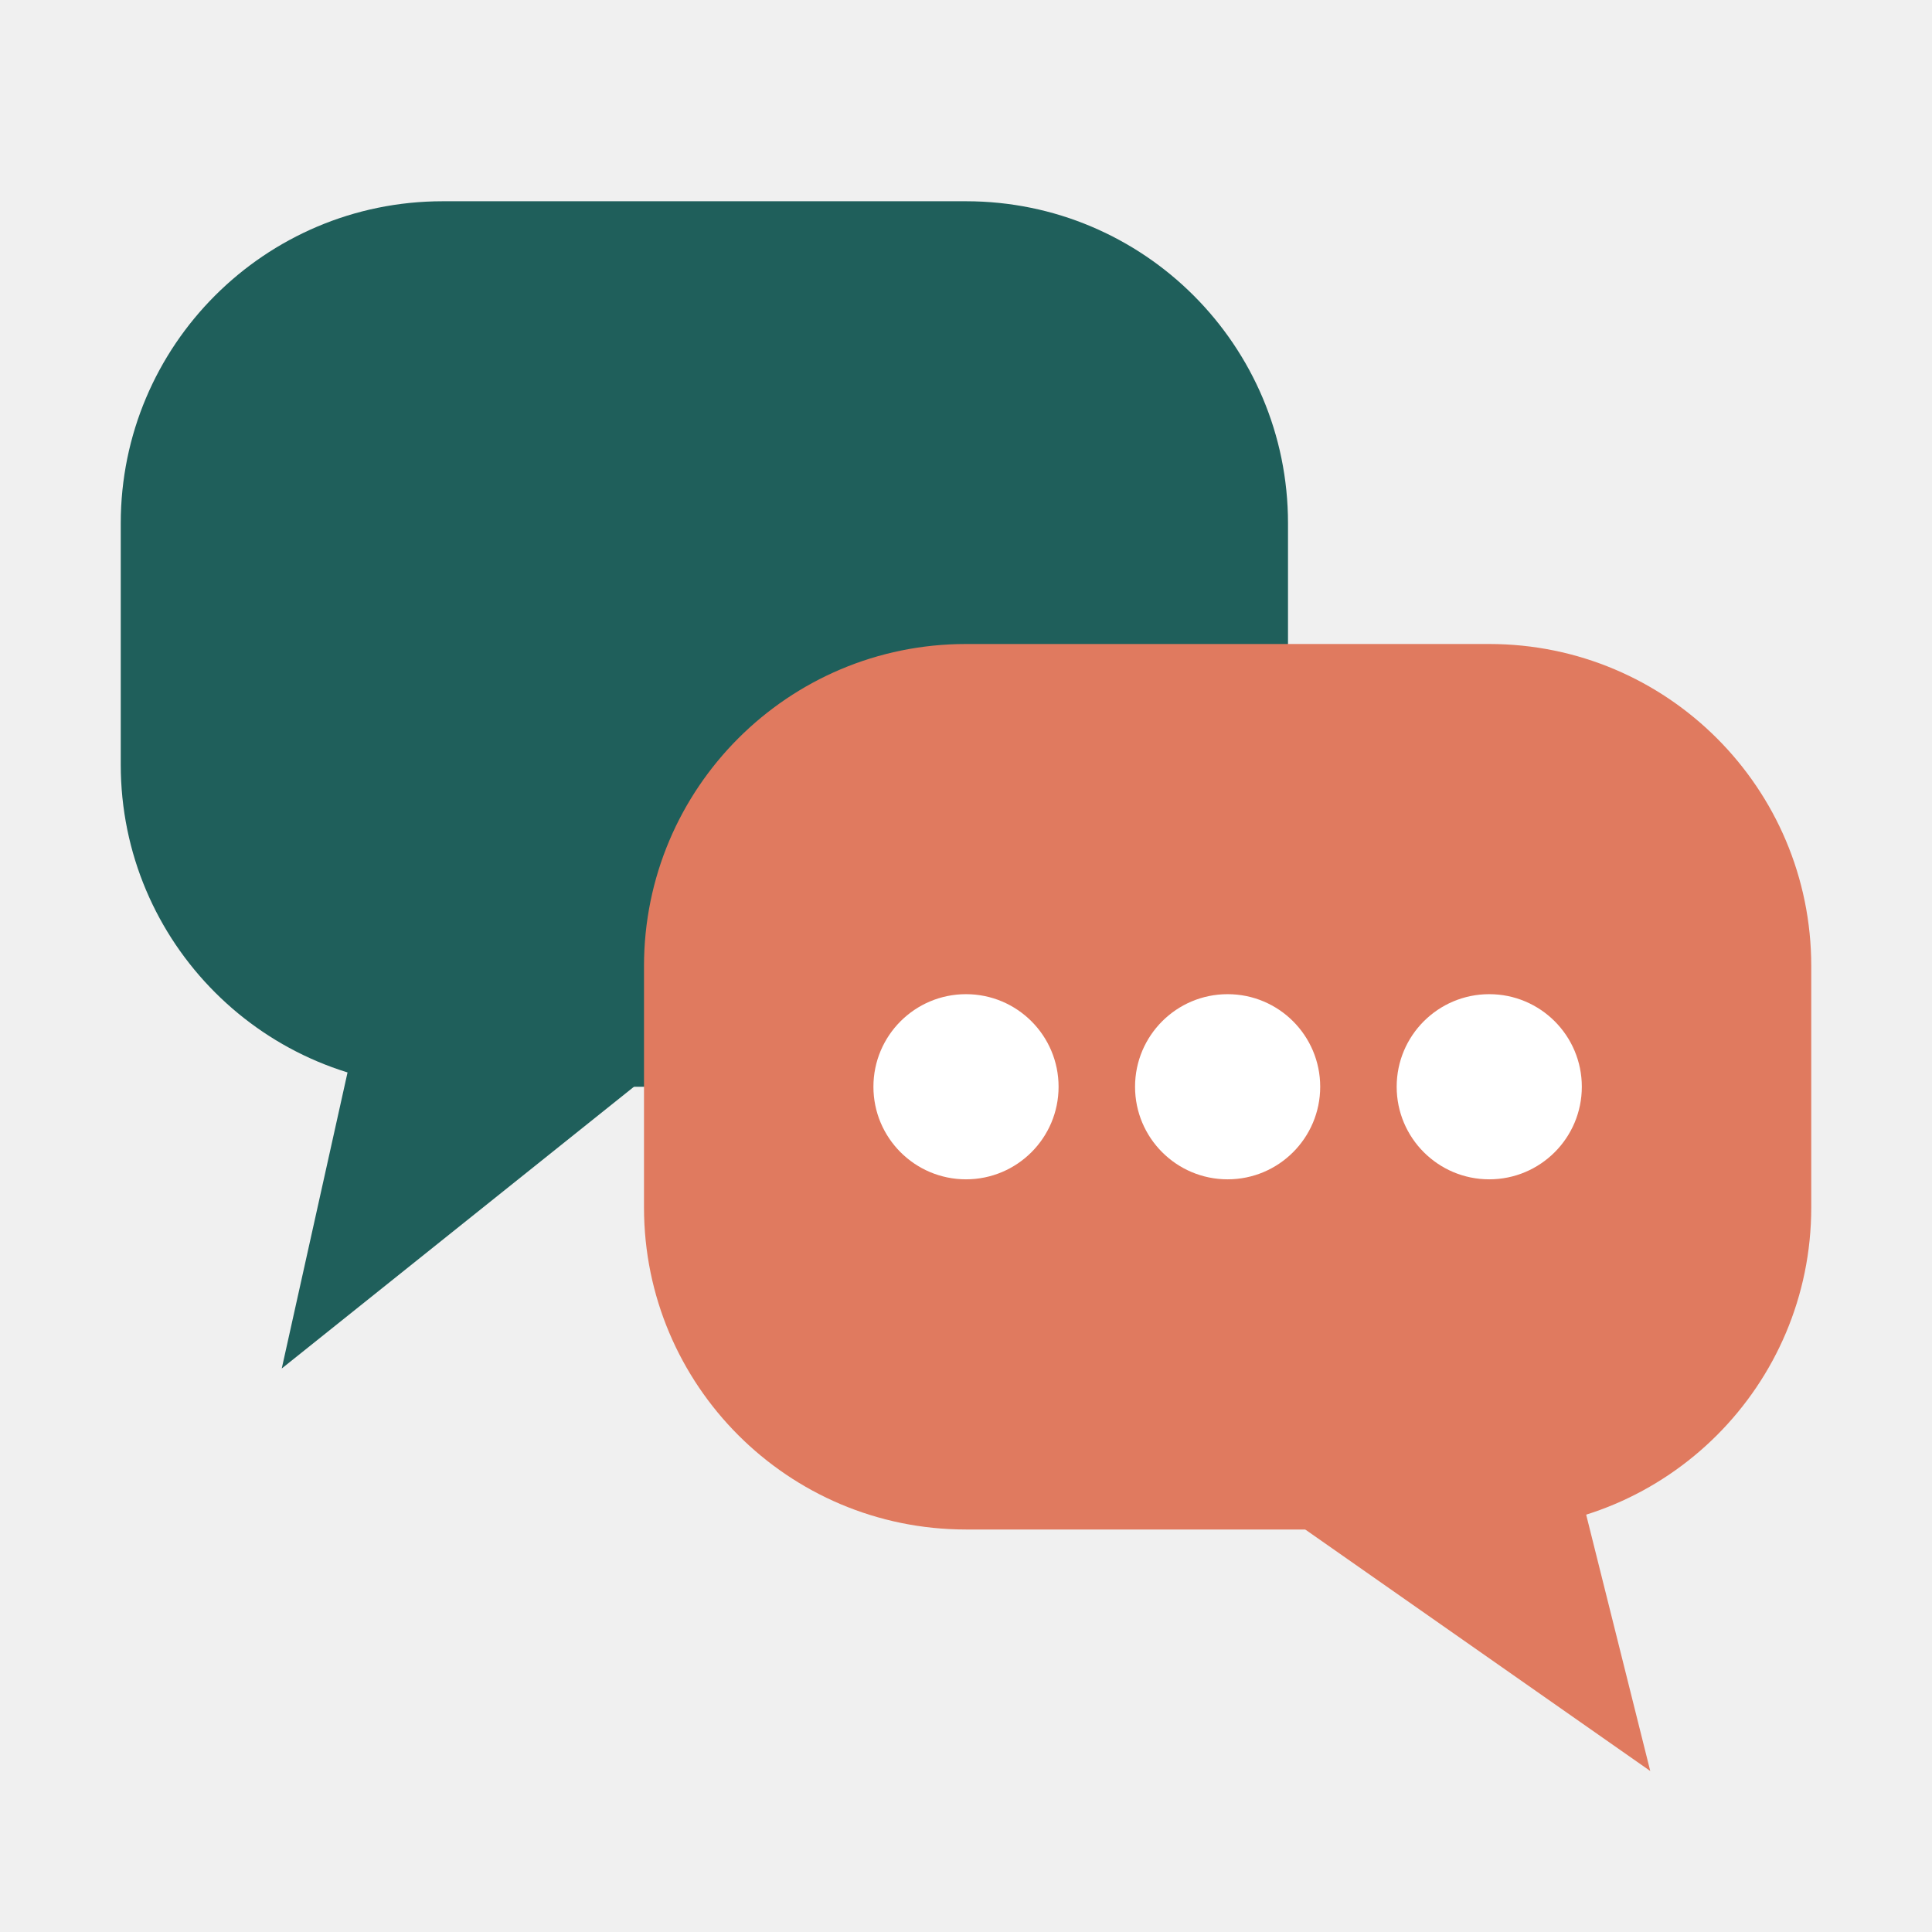
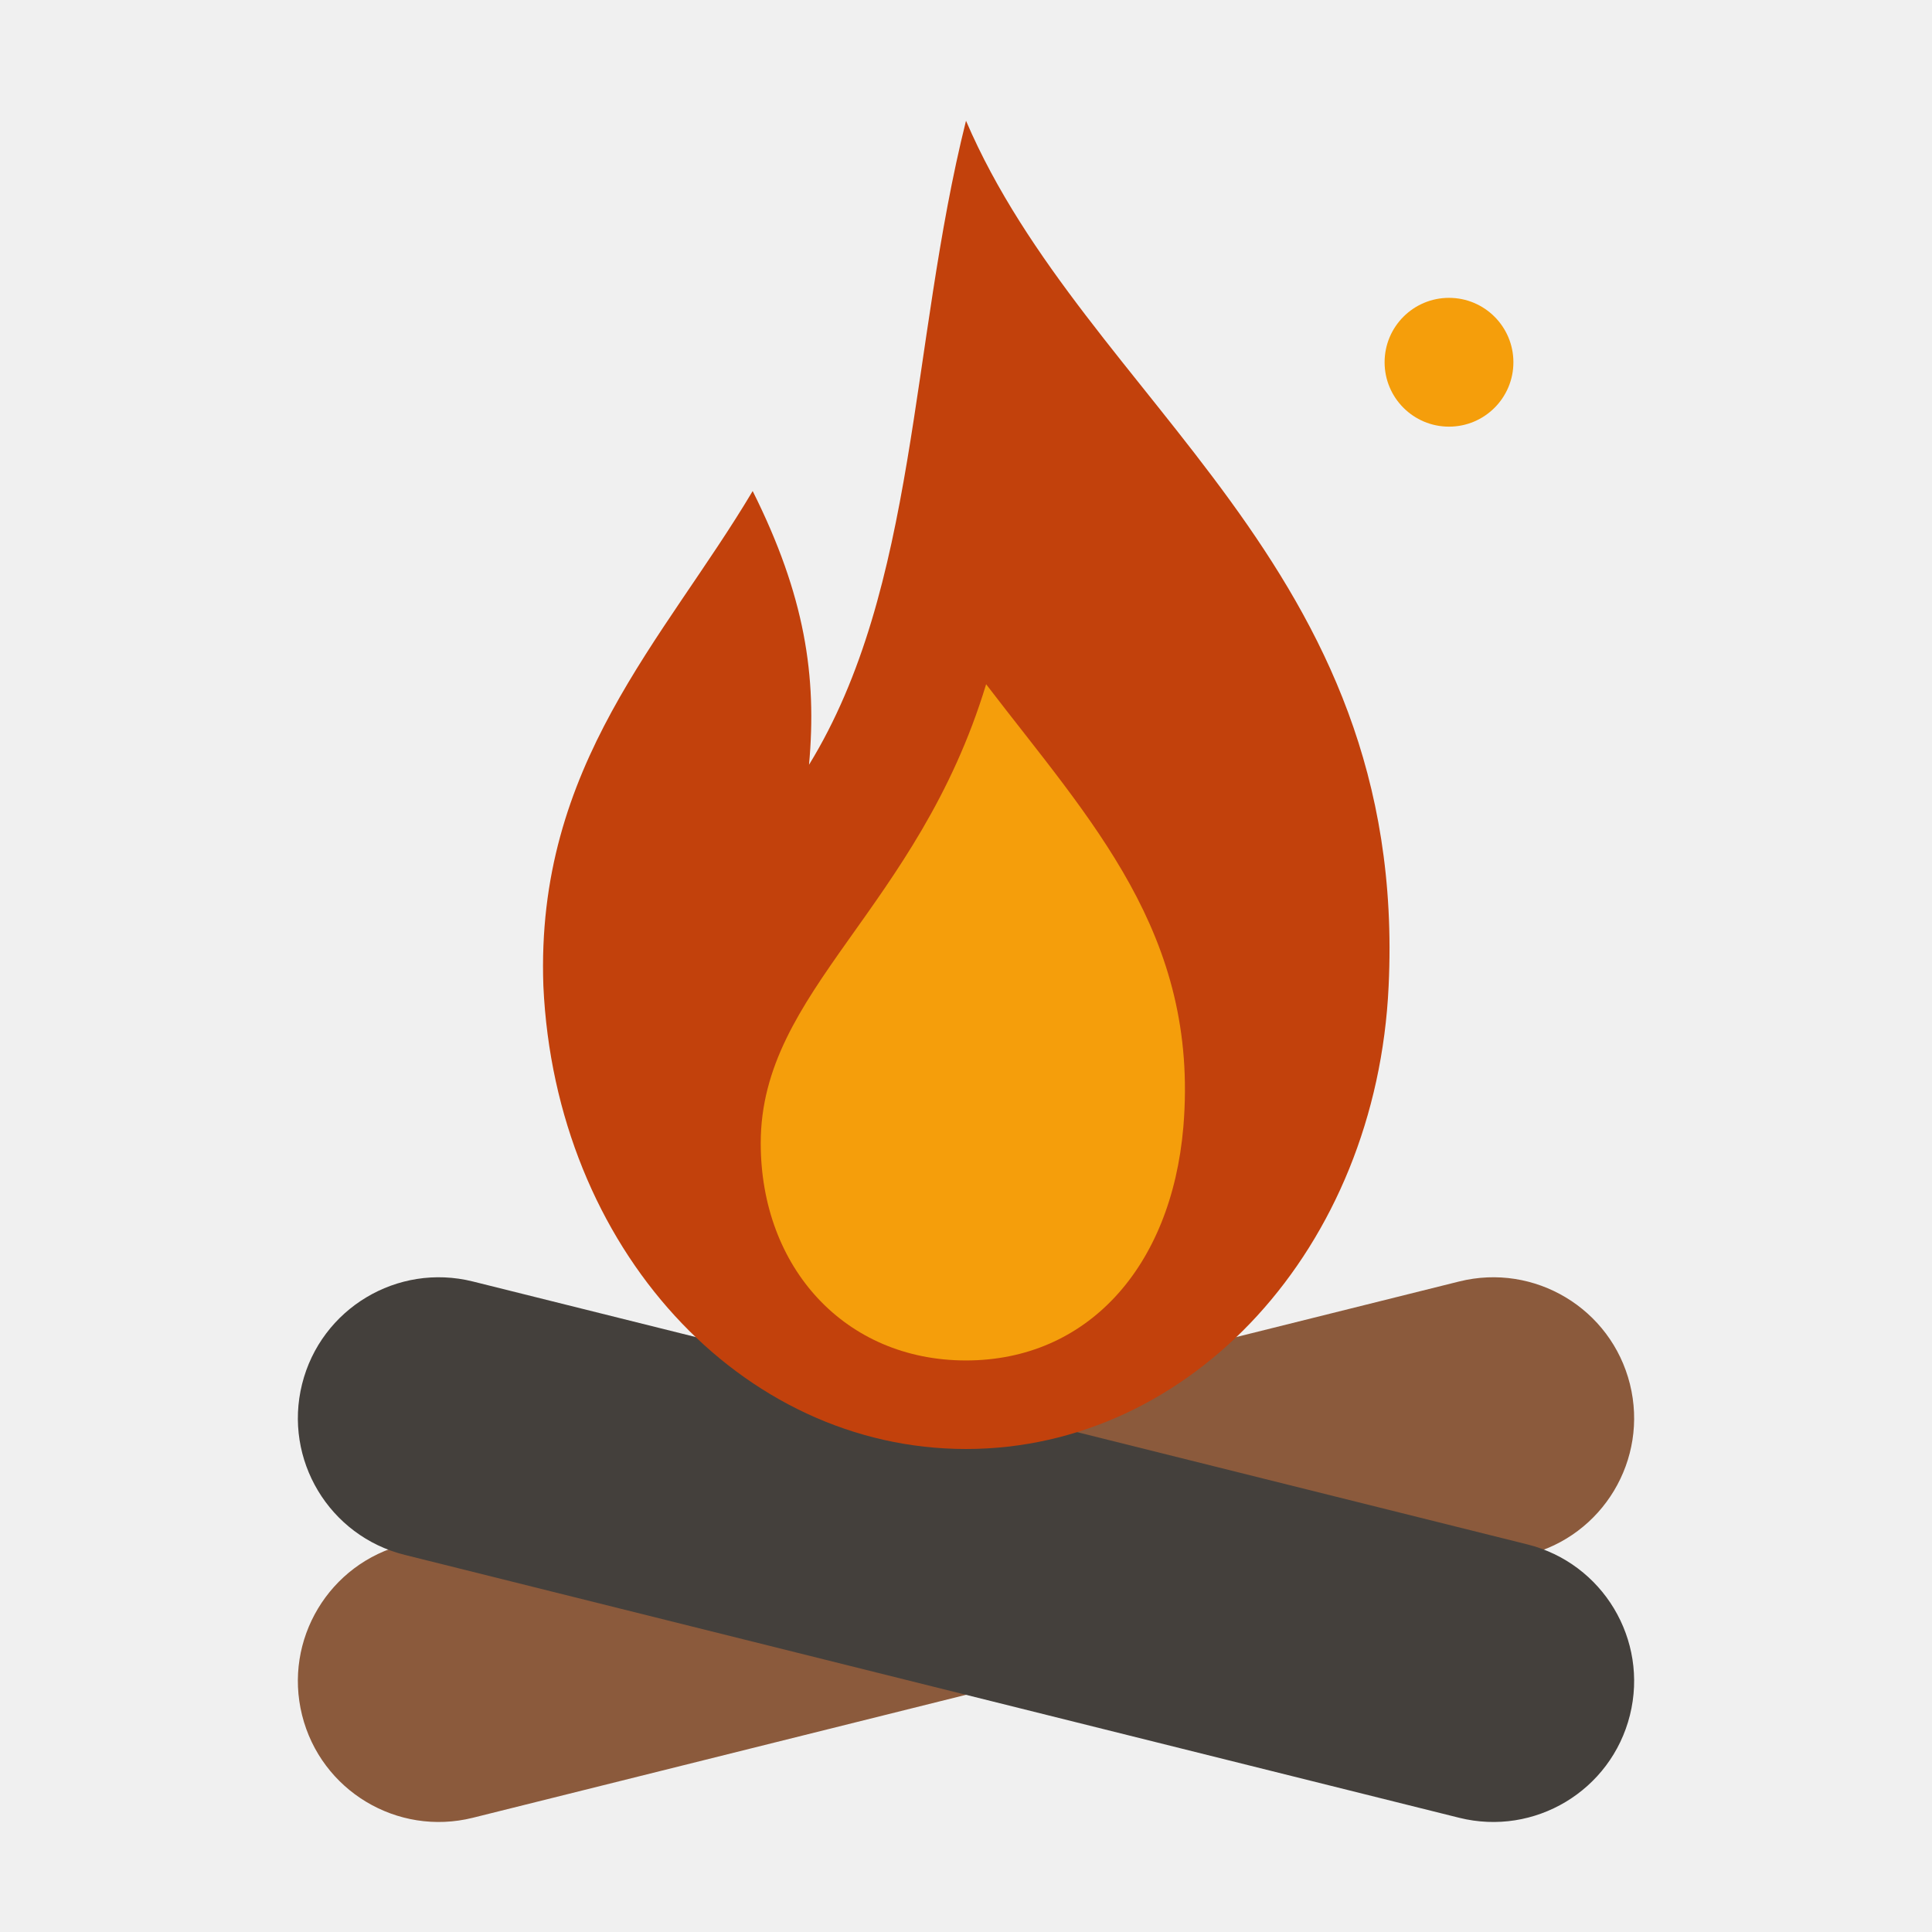
<svg xmlns="http://www.w3.org/2000/svg" viewBox="0 0 48 48">
-   <rect x="3" y="5" width="29" height="22" rx="8" fill="#1f5f5b" />
-   <path d="M9 25 7 34l10-8z" fill="#1f5f5b" />
-   <rect x="16" y="16" width="29" height="22" rx="8" fill="#e07a5f" />
-   <path d="M39 36l2 8-10-7z" fill="#e07a5f" />
-   <circle cx="24" cy="27" r="2.3" fill="#fff" />
-   <circle cx="30.5" cy="27" r="2.3" fill="#fff" />
-   <circle cx="37" cy="27" r="2.3" fill="#fff" />
+   <rect x="7" y="35" width="34" height="7" rx="3.5" fill="#8b5a3c" transform="rotate(-14 24 38.5)" />
+   <rect x="7" y="35" width="34" height="7" rx="3.5" fill="#44403c" transform="rotate(14 24 38.5)" />
+   <path fill="#c2410c" d="M24 3c3 7 11 11 10.5 21.5C34.2 31 29.6 36 24 36s-10.2-5-10.5-11.5c-.2-5.5 3-8.6 5.2-12.3 1.3 2.6 1.6 4.6 1.4 6.8C22.8 14.6 22.6 8.6 24 3z" />
+   <path fill="#f59e0b" d="M24.5 17c2.6 3.4 5.3 6.2 4.9 11-.3 3.5-2.4 5.8-5.4 5.8s-5.1-2.3-5.1-5.4c0-3.8 3.9-5.8 5.6-11.4z" />
+   <circle cx="36" cy="9" r="1.6" fill="#f59e0b" />
</svg>
